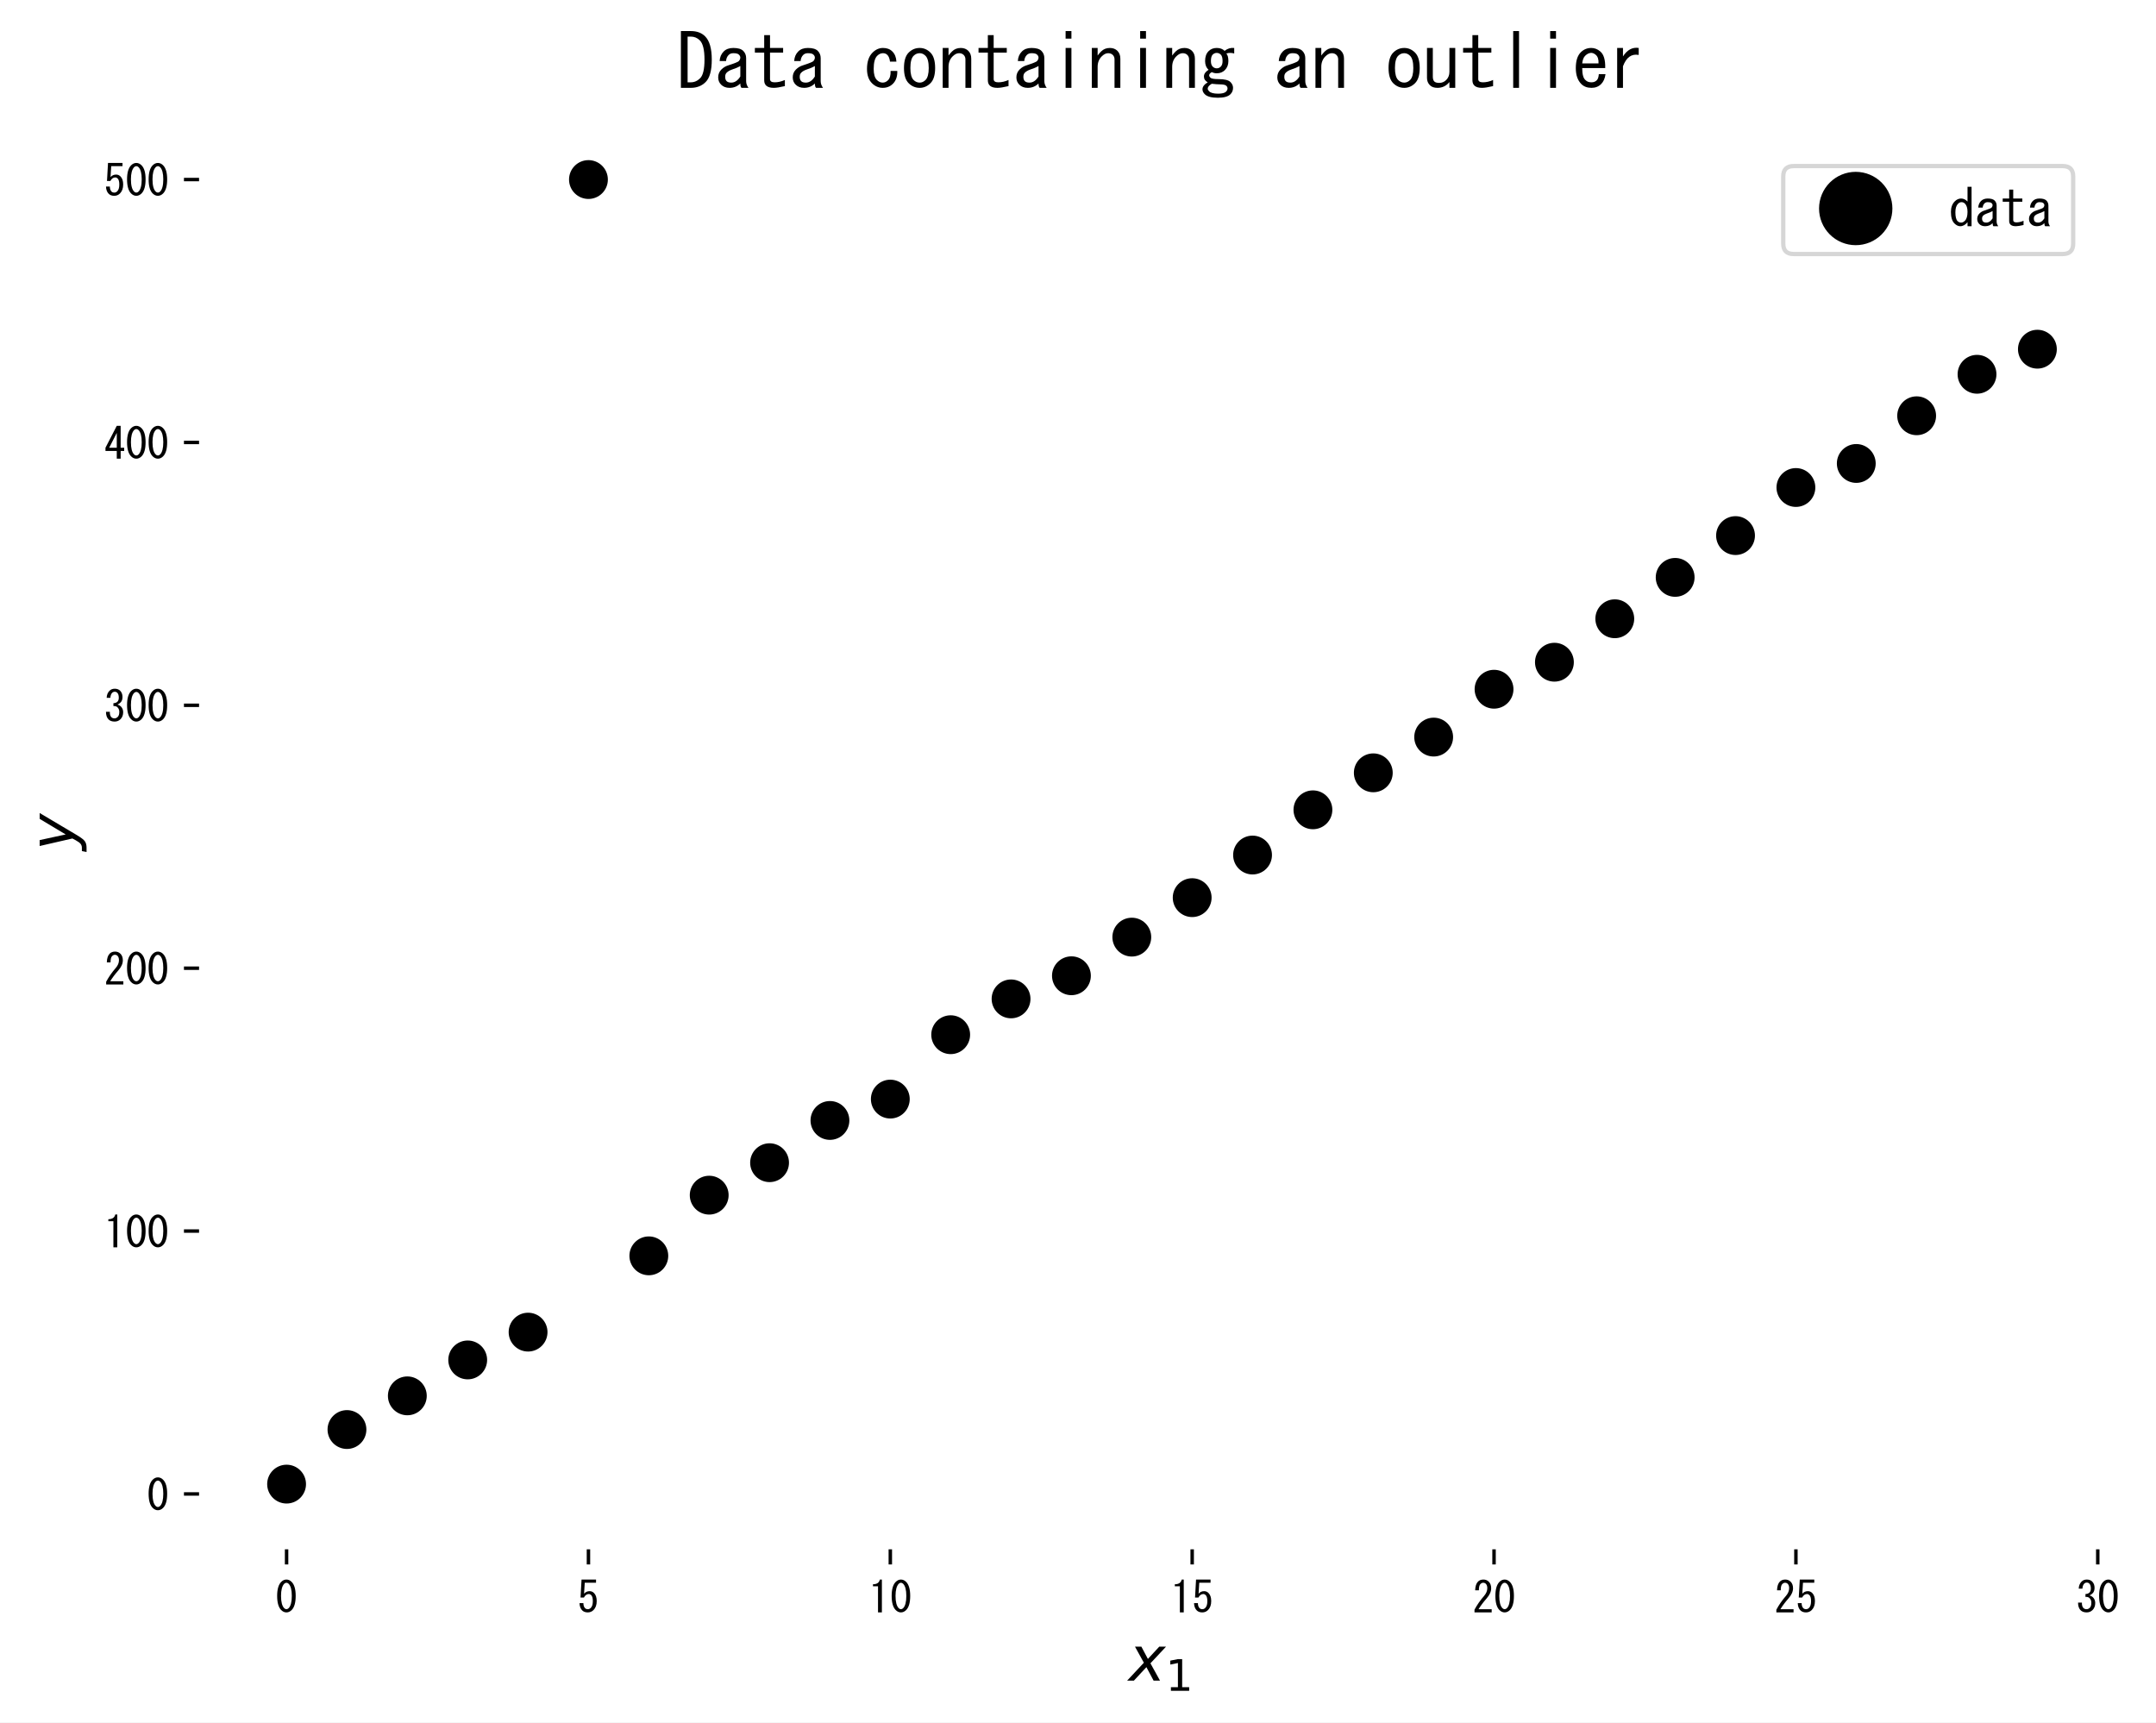
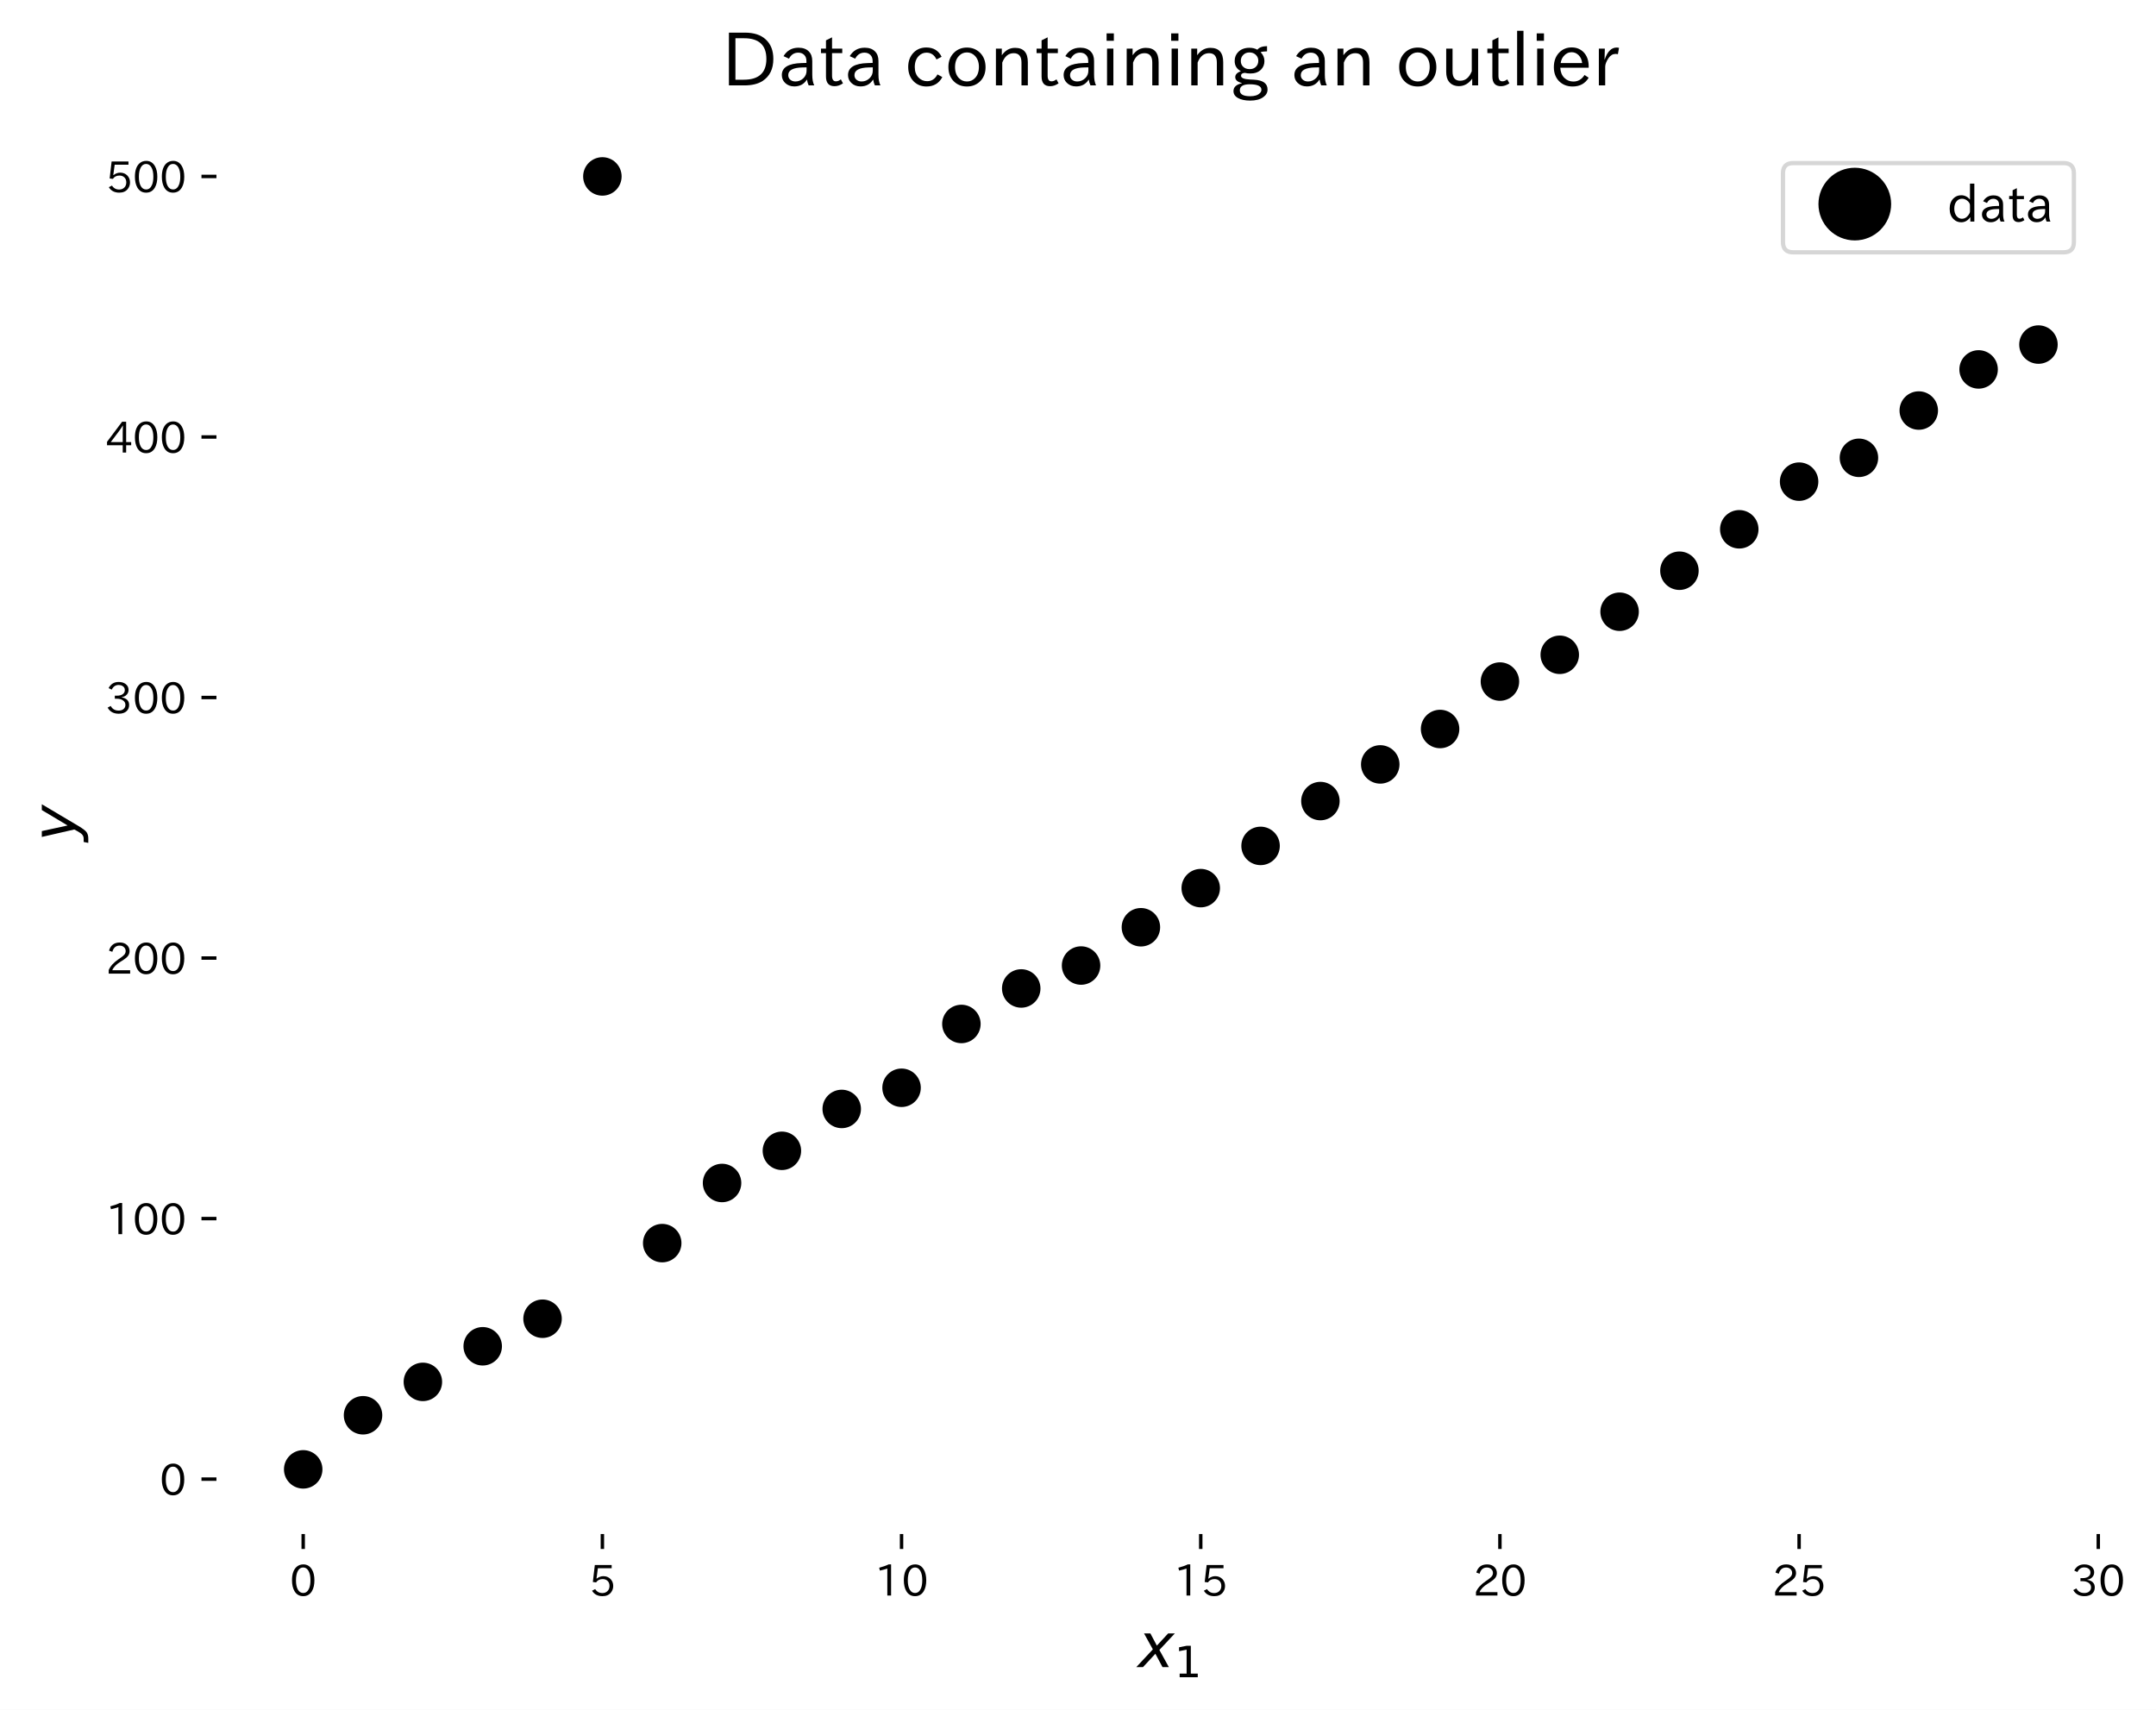
- <svg xmlns="http://www.w3.org/2000/svg" xmlns:xlink="http://www.w3.org/1999/xlink" width="499.738pt" height="399.259pt" viewBox="0 0 499.738 399.259" version="1.1">
+ <svg xmlns="http://www.w3.org/2000/svg" xmlns:xlink="http://www.w3.org/1999/xlink" width="504.219pt" height="399.897pt" viewBox="0 0 504.219 399.897" version="1.1">
  <defs>
    <style type="text/css">*{stroke-linejoin: round; stroke-linecap: butt}</style>
  </defs>
  <g id="figure_1">
    <g id="patch_1">
-       <path d="M 0 399.259  L 499.738 399.259  L 499.738 0  L 0 0  z " style="fill: #ffffff" />
+       <path d="M 0 399.897  L 504.219 399.897  L 504.219 0  L 0 0  z " style="fill: #ffffff" />
    </g>
    <g id="axes_1">
      <g id="patch_2">
-         <path d="M 46.138 359.137  L 492.538 359.137  L 492.538 26.497  L 46.138 26.497  z " style="fill: #ffffff" />
+         <path d="M 50.618 358.784  L 497.018 358.784  L 497.018 26.144  L 50.618 26.144  z " style="fill: #ffffff" />
      </g>
      <g id="matplotlib.axis_1">
        <g id="xtick_1">
          <g id="line2d_1">
            <defs>
-               <path id="mbca7f70b8d" d="M 0 0  L 0 3.5  " style="stroke: #000000; stroke-width: 0.8" />
-             </defs>
-             <g>
-               <use xlink:href="#mbca7f70b8d" x="66.428" y="359.137" style="stroke: #000000; stroke-width: 0.8" />
+               <path id="mb8c38d3b86" d="M 0 0  L 0 3.5  " style="stroke: #000000; stroke-width: 0.8" />
+             </defs>
+             <g>
+               <use xlink:href="#mb8c38d3b86" x="70.909" y="358.784" style="stroke: #000000; stroke-width: 0.8" />
            </g>
          </g>
          <g id="text_1">
-             <g transform="translate(63.92841 373.8328) scale(0.1 -0.1)">
-               <defs>
-                 <path id="MS-Gothic-30" d="M 200 2500  Q 200 3975 800 4575  Q 1150 4925 1575 4925  Q 2000 4925 2350 4575  Q 2950 3975 2950 2500  Q 2950 1000 2350 400  Q 2000 50 1575 50  Q 1150 50 800 400  Q 200 1000 200 2500  z M 2375 2500  Q 2375 3825 1900 4300  Q 1750 4450 1575 4450  Q 1400 4450 1250 4300  Q 775 3800 775 2500  Q 775 1150 1250 675  Q 1400 525 1575 525  Q 1750 525 1900 675  Q 2375 1150 2375 2500  z " transform="scale(0.015625)" />
-               </defs>
-               <use xlink:href="#MS-Gothic-30" />
+             <g transform="translate(67.7595 373.2744) scale(0.1 -0.1)">
+               <defs>
+                 <path id="IPAexGothic-30" d="M 2038 4725  Q 2881 4725 3334 3944  Q 3694 3325 3694 2344  Q 3694 1372 3334 741  Q 2888 -31 2016 -31  Q 1147 -31 700 741  Q 341 1372 341 2350  Q 341 3713 1000 4334  Q 1419 4725 2038 4725  z M 2016 4266  Q 1516 4266 1228 3759  Q 934 3247 934 2344  Q 934 1456 1222 947  Q 1513 447 2016 447  Q 2619 447 2909 1153  Q 3100 1622 3100 2375  Q 3100 3256 2806 3759  Q 2509 4266 2016 4266  z " transform="scale(0.015625)" />
+               </defs>
+               <use xlink:href="#IPAexGothic-30" />
            </g>
          </g>
        </g>
        <g id="xtick_2">
          <g id="line2d_2">
            <g>
-               <use xlink:href="#mbca7f70b8d" x="136.397" y="359.137" style="stroke: #000000; stroke-width: 0.8" />
+               <use xlink:href="#mb8c38d3b86" x="140.877" y="358.784" style="stroke: #000000; stroke-width: 0.8" />
            </g>
          </g>
          <g id="text_2">
-             <g transform="translate(133.8971 373.8328) scale(0.1 -0.1)">
-               <defs>
-                 <path id="MS-Gothic-35" d="M 850 1425  Q 850 925 1100 675  Q 1250 525 1525 525  Q 1750 525 1950 725  Q 2250 1025 2250 1725  Q 2250 2375 2000 2625  Q 1850 2775 1650 2775  Q 1200 2775 925 2250  L 425 2250  L 575 4925  L 2725 4925  L 2725 4450  L 1050 4450  L 950 2825  Q 1275 3200 1775 3200  Q 2150 3200 2425 2925  Q 2825 2525 2825 1725  Q 2825 875 2350 400  Q 2000 50 1500 50  Q 975 50 675 350  Q 300 725 275 1425  L 850 1425  z " transform="scale(0.015625)" />
-               </defs>
-               <use xlink:href="#MS-Gothic-35" />
+             <g transform="translate(137.7282 373.2744) scale(0.1 -0.1)">
+               <defs>
+                 <path id="IPAexGothic-35" d="M 1178 2603  Q 1634 2963 2172 2963  Q 2816 2963 3241 2528  Q 3638 2113 3638 1497  Q 3638 938 3297 513  Q 2869 -31 2031 -31  Q 959 -31 469 784  L 938 1028  Q 1309 434 2013 434  Q 2466 434 2769 716  Q 3081 1013 3081 1503  Q 3081 1966 2806 2241  Q 2519 2528 2056 2528  Q 1406 2528 1072 2028  L 591 2091  L 884 4634  L 3406 4634  L 3406 4153  L 1341 4153  L 1134 2603  L 1178 2603  z " transform="scale(0.015625)" />
+               </defs>
+               <use xlink:href="#IPAexGothic-35" />
            </g>
          </g>
        </g>
        <g id="xtick_3">
          <g id="line2d_3">
            <g>
-               <use xlink:href="#mbca7f70b8d" x="206.366" y="359.137" style="stroke: #000000; stroke-width: 0.8" />
+               <use xlink:href="#mb8c38d3b86" x="210.846" y="358.784" style="stroke: #000000; stroke-width: 0.8" />
            </g>
          </g>
          <g id="text_3">
-             <g transform="translate(201.3657 373.8328) scale(0.1 -0.1)">
-               <defs>
-                 <path id="MS-Gothic-31" d="M 1375 50  L 1375 2000  L 1375 3925  L 625 3925  L 625 4225  Q 1500 4225 1650 4925  L 1950 4925  L 1950 50  L 1375 50  z " transform="scale(0.015625)" />
-               </defs>
-               <use xlink:href="#MS-Gothic-31" />
-               <use xlink:href="#MS-Gothic-30" transform="translate(50 0)" />
+             <g transform="translate(204.5476 373.2744) scale(0.1 -0.1)">
+               <defs>
+                 <path id="IPAexGothic-31" d="M 2463 63  L 1900 63  L 1900 4103  Q 1372 3922 788 3797  L 684 4231  Q 1519 4441 2106 4731  L 2463 4731  L 2463 63  z " transform="scale(0.015625)" />
+               </defs>
+               <use xlink:href="#IPAexGothic-31" />
+               <use xlink:href="#IPAexGothic-30" transform="translate(62.98828 0)" />
            </g>
          </g>
        </g>
        <g id="xtick_4">
          <g id="line2d_4">
            <g>
-               <use xlink:href="#mbca7f70b8d" x="276.334" y="359.137" style="stroke: #000000; stroke-width: 0.8" />
+               <use xlink:href="#mb8c38d3b86" x="280.815" y="358.784" style="stroke: #000000; stroke-width: 0.8" />
            </g>
          </g>
          <g id="text_4">
-             <g transform="translate(271.3344 373.8328) scale(0.1 -0.1)">
-               <use xlink:href="#MS-Gothic-31" />
-               <use xlink:href="#MS-Gothic-35" transform="translate(50 0)" />
+             <g transform="translate(274.5162 373.2744) scale(0.1 -0.1)">
+               <use xlink:href="#IPAexGothic-31" />
+               <use xlink:href="#IPAexGothic-35" transform="translate(62.98828 0)" />
            </g>
          </g>
        </g>
        <g id="xtick_5">
          <g id="line2d_5">
            <g>
-               <use xlink:href="#mbca7f70b8d" x="346.303" y="359.137" style="stroke: #000000; stroke-width: 0.8" />
+               <use xlink:href="#mb8c38d3b86" x="350.783" y="358.784" style="stroke: #000000; stroke-width: 0.8" />
            </g>
          </g>
          <g id="text_5">
-             <g transform="translate(341.303 373.8328) scale(0.1 -0.1)">
-               <defs>
-                 <path id="MS-Gothic-32" d="M 2850 525  L 2850 50  L 300 50  L 300 450  Q 875 1525 1725 2500  Q 2200 3050 2200 3650  Q 2200 4075 1975 4300  Q 1825 4450 1575 4450  Q 1375 4450 1175 4250  Q 950 4025 950 3325  L 400 3325  Q 425 4225 825 4625  Q 1125 4925 1625 4925  Q 2100 4925 2425 4600  Q 2775 4250 2775 3625  Q 2775 2900 2100 2125  Q 1375 1300 900 525  L 2850 525  z " transform="scale(0.015625)" />
-               </defs>
-               <use xlink:href="#MS-Gothic-32" />
-               <use xlink:href="#MS-Gothic-30" transform="translate(50 0)" />
+             <g transform="translate(344.4849 373.2744) scale(0.1 -0.1)">
+               <defs>
+                 <path id="IPAexGothic-32" d="M 3659 63  L 447 63  L 447 594  Q 825 1475 1894 2203  L 2072 2322  Q 2619 2697 2791 2906  Q 2988 3153 2988 3444  Q 2988 3772 2756 4003  Q 2500 4259 2084 4259  Q 1250 4259 991 3328  L 497 3506  Q 853 4725 2116 4725  Q 2806 4725 3216 4316  Q 3575 3947 3575 3425  Q 3575 3038 3344 2722  Q 3131 2416 2366 1938  L 2231 1856  Q 1256 1253 978 569  L 3659 569  L 3659 63  z " transform="scale(0.015625)" />
+               </defs>
+               <use xlink:href="#IPAexGothic-32" />
+               <use xlink:href="#IPAexGothic-30" transform="translate(62.98828 0)" />
            </g>
          </g>
        </g>
        <g id="xtick_6">
          <g id="line2d_6">
            <g>
-               <use xlink:href="#mbca7f70b8d" x="416.272" y="359.137" style="stroke: #000000; stroke-width: 0.8" />
+               <use xlink:href="#mb8c38d3b86" x="420.752" y="358.784" style="stroke: #000000; stroke-width: 0.8" />
            </g>
          </g>
          <g id="text_6">
-             <g transform="translate(411.2717 373.8328) scale(0.1 -0.1)">
-               <use xlink:href="#MS-Gothic-32" />
-               <use xlink:href="#MS-Gothic-35" transform="translate(50 0)" />
+             <g transform="translate(414.4535 373.2744) scale(0.1 -0.1)">
+               <use xlink:href="#IPAexGothic-32" />
+               <use xlink:href="#IPAexGothic-35" transform="translate(62.98828 0)" />
            </g>
          </g>
        </g>
        <g id="xtick_7">
          <g id="line2d_7">
            <g>
-               <use xlink:href="#mbca7f70b8d" x="486.24" y="359.137" style="stroke: #000000; stroke-width: 0.8" />
+               <use xlink:href="#mb8c38d3b86" x="490.721" y="358.784" style="stroke: #000000; stroke-width: 0.8" />
            </g>
          </g>
          <g id="text_7">
-             <g transform="translate(481.2403 373.8328) scale(0.1 -0.1)">
-               <defs>
-                 <path id="MS-Gothic-33" d="M 850 1500  Q 825 950 1075 700  Q 1250 525 1550 525  Q 1800 525 2025 750  Q 2250 975 2250 1500  Q 2250 1900 1975 2175  Q 1775 2375 1375 2350  L 1375 2775  Q 1775 2800 1975 3000  Q 2175 3200 2175 3600  Q 2175 4100 1950 4325  Q 1800 4475 1575 4475  Q 1350 4475 1200 4325  Q 950 4075 925 3575  L 375 3575  Q 400 4225 800 4625  Q 1100 4925 1575 4925  Q 2075 4925 2375 4625  Q 2725 4275 2725 3700  Q 2725 3175 2450 2900  Q 2200 2650 1975 2575  Q 2300 2475 2475 2300  Q 2825 1950 2825 1450  Q 2825 800 2425 400  Q 2075 50 1550 50  Q 975 50 650 375  Q 275 750 275 1500  L 850 1500  z " transform="scale(0.015625)" />
-               </defs>
-               <use xlink:href="#MS-Gothic-33" />
-               <use xlink:href="#MS-Gothic-30" transform="translate(50 0)" />
+             <g transform="translate(484.4222 373.2744) scale(0.1 -0.1)">
+               <defs>
+                 <path id="IPAexGothic-33" d="M 2381 2419  Q 3506 2216 3506 1278  Q 3506 716 3128 356  Q 2709 -31 1944 -31  Q 797 -31 288 881  L 756 1131  Q 1109 441 1938 441  Q 2425 441 2694 691  Q 2950 928 2950 1291  Q 2950 1719 2566 1978  Q 2216 2213 1644 2213  L 1363 2213  L 1363 2669  L 1656 2669  Q 2231 2669 2534 2888  Q 2859 3119 2859 3509  Q 2859 3934 2494 4138  Q 2259 4278 1931 4278  Q 1238 4278 903 3578  L 434 3803  Q 897 4725 1938 4725  Q 2597 4725 3006 4394  Q 3416 4069 3416 3534  Q 3416 3028 3019 2706  Q 2763 2500 2381 2444  L 2381 2419  z " transform="scale(0.015625)" />
+               </defs>
+               <use xlink:href="#IPAexGothic-33" />
+               <use xlink:href="#IPAexGothic-30" transform="translate(62.98828 0)" />
            </g>
          </g>
        </g>
        <g id="text_8">
-           <g transform="translate(261.6335 389.6114) scale(0.144 -0.144)">
+           <g transform="translate(266.1138 389.9609) scale(0.144 -0.144)">
            <defs>
              <path id="DejaVuSans-Oblique-78" d="M 3841 3500  L 2234 1784  L 3219 0  L 2559 0  L 1819 1388  L 531 0  L -166 0  L 1556 1844  L 641 3500  L 1300 3500  L 1972 2234  L 3144 3500  L 3841 3500  z " transform="scale(0.015625)" />
              <path id="DejaVuSans-31" d="M 794 531  L 1825 531  L 1825 4091  L 703 3866  L 703 4441  L 1819 4666  L 2450 4666  L 2450 531  L 3481 531  L 3481 0  L 794 0  L 794 531  z " transform="scale(0.015625)" />
            </defs>
            <use xlink:href="#DejaVuSans-Oblique-78" transform="translate(0 0.3125)" />
            <use xlink:href="#DejaVuSans-31" transform="translate(59.17969 -16.09375) scale(0.7)" />
          </g>
        </g>
      </g>
      <g id="matplotlib.axis_2">
        <g id="ytick_1">
          <g id="line2d_8">
            <defs>
-               <path id="m1058c9e30c" d="M 0 0  L -3.5 0  " style="stroke: #000000; stroke-width: 0.8" />
-             </defs>
-             <g>
-               <use xlink:href="#m1058c9e30c" x="46.138" y="346.3" style="stroke: #000000; stroke-width: 0.8" />
+               <path id="m5134a9b60f" d="M 0 0  L -3.5 0  " style="stroke: #000000; stroke-width: 0.8" />
+             </defs>
+             <g>
+               <use xlink:href="#m5134a9b60f" x="50.618" y="345.946" style="stroke: #000000; stroke-width: 0.8" />
            </g>
          </g>
          <g id="text_9">
-             <g transform="translate(34.1375 350.1475) scale(0.1 -0.1)">
-               <use xlink:href="#MS-Gothic-30" />
+             <g transform="translate(37.31938 349.6914) scale(0.1 -0.1)">
+               <use xlink:href="#IPAexGothic-30" />
            </g>
          </g>
        </g>
        <g id="ytick_2">
          <g id="line2d_9">
            <g>
-               <use xlink:href="#m1058c9e30c" x="46.138" y="285.363" style="stroke: #000000; stroke-width: 0.8" />
+               <use xlink:href="#m5134a9b60f" x="50.618" y="285.01" style="stroke: #000000; stroke-width: 0.8" />
            </g>
          </g>
          <g id="text_10">
-             <g transform="translate(24.1375 289.211) scale(0.1 -0.1)">
-               <use xlink:href="#MS-Gothic-31" />
-               <use xlink:href="#MS-Gothic-30" transform="translate(50 0)" />
-               <use xlink:href="#MS-Gothic-30" transform="translate(100 0)" />
+             <g transform="translate(24.7225 288.755) scale(0.1 -0.1)">
+               <use xlink:href="#IPAexGothic-31" />
+               <use xlink:href="#IPAexGothic-30" transform="translate(62.98828 0)" />
+               <use xlink:href="#IPAexGothic-30" transform="translate(125.9766 0)" />
            </g>
          </g>
        </g>
        <g id="ytick_3">
          <g id="line2d_10">
            <g>
-               <use xlink:href="#m1058c9e30c" x="46.138" y="224.427" style="stroke: #000000; stroke-width: 0.8" />
+               <use xlink:href="#m5134a9b60f" x="50.618" y="224.073" style="stroke: #000000; stroke-width: 0.8" />
            </g>
          </g>
          <g id="text_11">
-             <g transform="translate(24.1375 228.2745) scale(0.1 -0.1)">
-               <use xlink:href="#MS-Gothic-32" />
-               <use xlink:href="#MS-Gothic-30" transform="translate(50 0)" />
-               <use xlink:href="#MS-Gothic-30" transform="translate(100 0)" />
+             <g transform="translate(24.7225 227.8185) scale(0.1 -0.1)">
+               <use xlink:href="#IPAexGothic-32" />
+               <use xlink:href="#IPAexGothic-30" transform="translate(62.98828 0)" />
+               <use xlink:href="#IPAexGothic-30" transform="translate(125.9766 0)" />
            </g>
          </g>
        </g>
        <g id="ytick_4">
          <g id="line2d_11">
            <g>
-               <use xlink:href="#m1058c9e30c" x="46.138" y="163.49" style="stroke: #000000; stroke-width: 0.8" />
+               <use xlink:href="#m5134a9b60f" x="50.618" y="163.137" style="stroke: #000000; stroke-width: 0.8" />
            </g>
          </g>
          <g id="text_12">
-             <g transform="translate(24.1375 167.3381) scale(0.1 -0.1)">
-               <use xlink:href="#MS-Gothic-33" />
-               <use xlink:href="#MS-Gothic-30" transform="translate(50 0)" />
-               <use xlink:href="#MS-Gothic-30" transform="translate(100 0)" />
+             <g transform="translate(24.7225 166.882) scale(0.1 -0.1)">
+               <use xlink:href="#IPAexGothic-33" />
+               <use xlink:href="#IPAexGothic-30" transform="translate(62.98828 0)" />
+               <use xlink:href="#IPAexGothic-30" transform="translate(125.9766 0)" />
            </g>
          </g>
        </g>
        <g id="ytick_5">
          <g id="line2d_12">
            <g>
-               <use xlink:href="#m1058c9e30c" x="46.138" y="102.554" style="stroke: #000000; stroke-width: 0.8" />
+               <use xlink:href="#m5134a9b60f" x="50.618" y="102.2" style="stroke: #000000; stroke-width: 0.8" />
            </g>
          </g>
          <g id="text_13">
-             <g transform="translate(24.1375 106.4016) scale(0.1 -0.1)">
-               <defs>
-                 <path id="MS-Gothic-34" d="M 1875 50  L 1875 625  L 1875 1200  L 200 1200  L 200 1675  L 1875 4925  L 2450 4925  L 2450 1675  L 2975 1675  L 2975 1200  L 2450 1200  L 2450 50  L 1875 50  z M 1875 1675  L 1875 3875  L 750 1675  L 1875 1675  z " transform="scale(0.015625)" />
-               </defs>
-               <use xlink:href="#MS-Gothic-34" />
-               <use xlink:href="#MS-Gothic-30" transform="translate(50 0)" />
-               <use xlink:href="#MS-Gothic-30" transform="translate(100 0)" />
+             <g transform="translate(24.7225 105.9456) scale(0.1 -0.1)">
+               <defs>
+                 <path id="IPAexGothic-34" d="M 3813 1159  L 3059 1159  L 3059 63  L 2547 63  L 2547 1159  L 197 1159  L 197 1672  L 2456 4678  L 3059 4678  L 3059 1634  L 3813 1634  L 3813 1159  z M 2578 4109  L 2559 4109  Q 2278 3656 2003 3284  L 759 1634  L 2547 1634  L 2547 3144  Q 2547 3481 2578 4109  z " transform="scale(0.015625)" />
+               </defs>
+               <use xlink:href="#IPAexGothic-34" />
+               <use xlink:href="#IPAexGothic-30" transform="translate(62.98828 0)" />
+               <use xlink:href="#IPAexGothic-30" transform="translate(125.9766 0)" />
            </g>
          </g>
        </g>
        <g id="ytick_6">
          <g id="line2d_13">
            <g>
-               <use xlink:href="#m1058c9e30c" x="46.138" y="41.617" style="stroke: #000000; stroke-width: 0.8" />
+               <use xlink:href="#m5134a9b60f" x="50.618" y="41.264" style="stroke: #000000; stroke-width: 0.8" />
            </g>
          </g>
          <g id="text_14">
-             <g transform="translate(24.1375 45.46516) scale(0.1 -0.1)">
-               <use xlink:href="#MS-Gothic-35" />
-               <use xlink:href="#MS-Gothic-30" transform="translate(50 0)" />
-               <use xlink:href="#MS-Gothic-30" transform="translate(100 0)" />
+             <g transform="translate(24.7225 45.00911) scale(0.1 -0.1)">
+               <use xlink:href="#IPAexGothic-35" />
+               <use xlink:href="#IPAexGothic-30" transform="translate(62.98828 0)" />
+               <use xlink:href="#IPAexGothic-30" transform="translate(125.9766 0)" />
            </g>
          </g>
        </g>
        <g id="text_15">
-           <g transform="translate(17.1135 197.1375) rotate(-90) scale(0.144 -0.144)">
+           <g transform="translate(17.6985 196.7838) rotate(-90) scale(0.144 -0.144)">
            <defs>
              <path id="DejaVuSans-Oblique-79" d="M 1588 -325  Q 1188 -997 936 -1164  Q 684 -1331 294 -1331  L -159 -1331  L -63 -850  L 269 -850  Q 509 -850 678 -719  Q 847 -588 1056 -206  L 1234 128  L 459 3500  L 1069 3500  L 1650 819  L 3256 3500  L 3859 3500  L 1588 -325  z " transform="scale(0.015625)" />
            </defs>
            <use xlink:href="#DejaVuSans-Oblique-79" transform="translate(0 0.3125)" />
          </g>
        </g>
      </g>
      <g id="line2d_14">
        <defs>
-           <path id="mcac372b78a" d="M 0 4  C 1.061 4 2.078 3.579 2.828 2.828  C 3.579 2.078 4 1.061 4 0  C 4 -1.061 3.579 -2.078 2.828 -2.828  C 2.078 -3.579 1.061 -4 0 -4  C -1.061 -4 -2.078 -3.579 -2.828 -2.828  C -3.579 -2.078 -4 -1.061 -4 0  C -4 1.061 -3.579 2.078 -2.828 2.828  C -2.078 3.579 -1.061 4 0 4  z " style="stroke: #000000" />
+           <path id="m071c3c4cd1" d="M 0 4  C 1.061 4 2.078 3.579 2.828 2.828  C 3.579 2.078 4 1.061 4 0  C 4 -1.061 3.579 -2.078 2.828 -2.828  C 2.078 -3.579 1.061 -4 0 -4  C -1.061 -4 -2.078 -3.579 -2.828 -2.828  C -3.579 -2.078 -4 -1.061 -4 0  C -4 1.061 -3.579 2.078 -2.828 2.828  C -2.078 3.579 -1.061 4 0 4  z " style="stroke: #000000" />
        </defs>
-         <g clip-path="url(#ped44763632)">
-           <use xlink:href="#mcac372b78a" x="66.428" y="344.017" style="stroke: #000000" />
-           <use xlink:href="#mcac372b78a" x="80.422" y="331.366" style="stroke: #000000" />
-           <use xlink:href="#mcac372b78a" x="94.416" y="323.558" style="stroke: #000000" />
-           <use xlink:href="#mcac372b78a" x="108.41" y="315.23" style="stroke: #000000" />
-           <use xlink:href="#mcac372b78a" x="122.403" y="308.787" style="stroke: #000000" />
-           <use xlink:href="#mcac372b78a" x="136.397" y="41.617" style="stroke: #000000" />
-           <use xlink:href="#mcac372b78a" x="150.391" y="291.103" style="stroke: #000000" />
-           <use xlink:href="#mcac372b78a" x="164.385" y="277.038" style="stroke: #000000" />
-           <use xlink:href="#mcac372b78a" x="178.378" y="269.513" style="stroke: #000000" />
-           <use xlink:href="#mcac372b78a" x="192.372" y="259.721" style="stroke: #000000" />
-           <use xlink:href="#mcac372b78a" x="206.366" y="254.77" style="stroke: #000000" />
-           <use xlink:href="#mcac372b78a" x="220.359" y="239.844" style="stroke: #000000" />
-           <use xlink:href="#mcac372b78a" x="234.353" y="231.542" style="stroke: #000000" />
-           <use xlink:href="#mcac372b78a" x="248.347" y="226.18" style="stroke: #000000" />
-           <use xlink:href="#mcac372b78a" x="262.341" y="217.225" style="stroke: #000000" />
-           <use xlink:href="#mcac372b78a" x="276.334" y="208.075" style="stroke: #000000" />
-           <use xlink:href="#mcac372b78a" x="290.328" y="198.198" style="stroke: #000000" />
-           <use xlink:href="#mcac372b78a" x="304.322" y="187.714" style="stroke: #000000" />
-           <use xlink:href="#mcac372b78a" x="318.316" y="179.139" style="stroke: #000000" />
-           <use xlink:href="#mcac372b78a" x="332.309" y="170.856" style="stroke: #000000" />
-           <use xlink:href="#mcac372b78a" x="346.303" y="159.762" style="stroke: #000000" />
-           <use xlink:href="#mcac372b78a" x="360.297" y="153.5" style="stroke: #000000" />
-           <use xlink:href="#mcac372b78a" x="374.29" y="143.429" style="stroke: #000000" />
-           <use xlink:href="#mcac372b78a" x="388.284" y="133.837" style="stroke: #000000" />
-           <use xlink:href="#mcac372b78a" x="402.278" y="124.149" style="stroke: #000000" />
-           <use xlink:href="#mcac372b78a" x="416.272" y="113.003" style="stroke: #000000" />
-           <use xlink:href="#mcac372b78a" x="430.265" y="107.431" style="stroke: #000000" />
-           <use xlink:href="#mcac372b78a" x="444.259" y="96.374" style="stroke: #000000" />
-           <use xlink:href="#mcac372b78a" x="458.253" y="86.757" style="stroke: #000000" />
-           <use xlink:href="#mcac372b78a" x="472.247" y="80.943" style="stroke: #000000" />
+         <g clip-path="url(#p450a3b8475)">
+           <use xlink:href="#m071c3c4cd1" x="70.909" y="343.664" style="stroke: #000000" />
+           <use xlink:href="#m071c3c4cd1" x="84.902" y="331.012" style="stroke: #000000" />
+           <use xlink:href="#m071c3c4cd1" x="98.896" y="323.205" style="stroke: #000000" />
+           <use xlink:href="#m071c3c4cd1" x="112.89" y="314.877" style="stroke: #000000" />
+           <use xlink:href="#m071c3c4cd1" x="126.884" y="308.434" style="stroke: #000000" />
+           <use xlink:href="#m071c3c4cd1" x="140.877" y="41.264" style="stroke: #000000" />
+           <use xlink:href="#m071c3c4cd1" x="154.871" y="290.749" style="stroke: #000000" />
+           <use xlink:href="#m071c3c4cd1" x="168.865" y="276.685" style="stroke: #000000" />
+           <use xlink:href="#m071c3c4cd1" x="182.859" y="269.159" style="stroke: #000000" />
+           <use xlink:href="#m071c3c4cd1" x="196.852" y="259.367" style="stroke: #000000" />
+           <use xlink:href="#m071c3c4cd1" x="210.846" y="254.416" style="stroke: #000000" />
+           <use xlink:href="#m071c3c4cd1" x="224.84" y="239.491" style="stroke: #000000" />
+           <use xlink:href="#m071c3c4cd1" x="238.833" y="231.188" style="stroke: #000000" />
+           <use xlink:href="#m071c3c4cd1" x="252.827" y="225.826" style="stroke: #000000" />
+           <use xlink:href="#m071c3c4cd1" x="266.821" y="216.872" style="stroke: #000000" />
+           <use xlink:href="#m071c3c4cd1" x="280.815" y="207.721" style="stroke: #000000" />
+           <use xlink:href="#m071c3c4cd1" x="294.808" y="197.845" style="stroke: #000000" />
+           <use xlink:href="#m071c3c4cd1" x="308.802" y="187.36" style="stroke: #000000" />
+           <use xlink:href="#m071c3c4cd1" x="322.796" y="178.786" style="stroke: #000000" />
+           <use xlink:href="#m071c3c4cd1" x="336.79" y="170.503" style="stroke: #000000" />
+           <use xlink:href="#m071c3c4cd1" x="350.783" y="159.408" style="stroke: #000000" />
+           <use xlink:href="#m071c3c4cd1" x="364.777" y="153.146" style="stroke: #000000" />
+           <use xlink:href="#m071c3c4cd1" x="378.771" y="143.076" style="stroke: #000000" />
+           <use xlink:href="#m071c3c4cd1" x="392.765" y="133.483" style="stroke: #000000" />
+           <use xlink:href="#m071c3c4cd1" x="406.758" y="123.796" style="stroke: #000000" />
+           <use xlink:href="#m071c3c4cd1" x="420.752" y="112.65" style="stroke: #000000" />
+           <use xlink:href="#m071c3c4cd1" x="434.746" y="107.077" style="stroke: #000000" />
+           <use xlink:href="#m071c3c4cd1" x="448.739" y="96.02" style="stroke: #000000" />
+           <use xlink:href="#m071c3c4cd1" x="462.733" y="86.403" style="stroke: #000000" />
+           <use xlink:href="#m071c3c4cd1" x="476.727" y="80.589" style="stroke: #000000" />
        </g>
      </g>
      <g id="text_16">
-         <g transform="translate(157.0175 20.4975) scale(0.1728 -0.1728)">
+         <g transform="translate(168.8283 20.1438) scale(0.1728 -0.1728)">
          <defs>
-             <path id="MS-Gothic-44" d="M 1150 525  Q 1600 525 1950 875  Q 2325 1250 2325 2475  Q 2325 3725 1925 4125  Q 1600 4450 1150 4450  L 875 4450  L 875 525  L 1150 525  z M 1150 4925  Q 1925 4925 2375 4475  Q 2950 3900 2950 2475  Q 2950 1075 2425 550  Q 1925 50 1150 50  L 300 50  L 300 4925  L 1150 4925  z " transform="scale(0.015625)" />
-             <path id="MS-Gothic-61" d="M 2200 1925  Q 1900 1750 1500 1625  Q 1200 1525 1025 1350  Q 900 1225 900 1000  Q 900 750 1025 625  Q 1150 500 1425 500  Q 1875 500 2200 1025  L 2200 1925  z M 2200 425  Q 1825 50 1275 50  Q 825 50 550 325  Q 300 575 300 950  Q 300 1350 575 1625  Q 825 1875 1150 1975  Q 2000 2250 2075 2350  Q 2200 2500 2200 2650  Q 2200 2800 2050 2925  Q 1925 3025 1600 3025  Q 1350 3025 1200 2875  Q 1000 2675 975 2350  L 425 2350  Q 450 2850 775 3175  Q 1075 3475 1600 3475  Q 2200 3475 2450 3225  Q 2700 2975 2700 2600  L 2700 625  Q 2700 325 2900 50  L 2300 50  Q 2200 150 2200 425  z " transform="scale(0.015625)" />
-             <path id="MS-Gothic-74" d="M 1050 3075  L 250 3075  L 250 3475  L 1050 3475  L 1050 4575  L 1550 4575  L 1550 3475  L 2675 3475  L 2675 3075  L 1550 3075  L 1550 800  Q 1550 525 1950 525  Q 2375 525 2825 725  L 2825 200  Q 2200 50 1875 50  Q 1050 50 1050 700  L 1050 3075  z " transform="scale(0.015625)" />
-             <path id="MS-Gothic-20" transform="scale(0.015625)" />
-             <path id="MS-Gothic-63" d="M 2250 2300  Q 2200 2700 2025 2875  Q 1875 3025 1650 3025  Q 1375 3025 1150 2800  Q 850 2500 850 1675  Q 850 1000 1125 725  Q 1350 500 1625 500  Q 1875 500 2075 700  Q 2325 950 2300 1500  L 2875 1500  Q 2900 800 2500 400  Q 2150 50 1625 50  Q 1100 50 700 450  Q 275 875 275 1675  Q 275 2600 750 3075  Q 1150 3475 1650 3475  Q 2150 3475 2450 3175  Q 2775 2850 2800 2300  L 2250 2300  z " transform="scale(0.015625)" />
-             <path id="MS-Gothic-6f" d="M 650 3075  Q 1050 3475 1600 3475  Q 2125 3475 2525 3075  Q 2925 2675 2925 1750  Q 2925 850 2525 450  Q 2125 50 1600 50  Q 1050 50 650 450  Q 250 850 250 1750  Q 250 2675 650 3075  z M 1600 3025  Q 1300 3025 1075 2800  Q 800 2525 800 1750  Q 800 1000 1075 725  Q 1300 500 1600 500  Q 1875 500 2100 725  Q 2375 1000 2375 1750  Q 2375 2525 2100 2800  Q 1875 3025 1600 3025  z " transform="scale(0.015625)" />
-             <path id="MS-Gothic-6e" d="M 2325 2500  Q 2325 2725 2175 2875  Q 2025 3025 1775 3025  Q 1500 3025 1225 2750  Q 875 2400 875 1850  L 875 50  L 375 50  L 375 3475  L 875 3475  L 875 2825  Q 1000 3000 1175 3175  Q 1475 3475 1925 3475  Q 2325 3475 2575 3225  Q 2825 2975 2825 2550  L 2825 50  L 2325 50  L 2325 2500  z " transform="scale(0.015625)" />
-             <path id="MS-Gothic-69" d="M 1825 50  L 1325 50  L 1325 3475  L 1825 3475  L 1825 50  z M 1825 4925  L 1825 4275  L 1325 4275  L 1325 4925  L 1825 4925  z " transform="scale(0.015625)" />
-             <path id="MS-Gothic-67" d="M 800 1600  Q 500 1875 500 2350  Q 500 2900 800 3200  Q 1075 3475 1500 3475  Q 1925 3475 2175 3225  Q 2550 3525 3000 3475  L 3000 3000  Q 2650 3100 2325 3000  Q 2500 2800 2500 2350  Q 2500 1875 2200 1575  Q 1925 1300 1500 1300  Q 1275 1300 1075 1400  Q 850 1275 850 1125  Q 850 1025 950 925  Q 1075 800 1650 800  Q 2425 800 2675 550  Q 2900 325 2900 50  Q 2900 -275 2675 -500  Q 2375 -800 1600 -800  Q 775 -800 475 -500  Q 275 -300 275 -75  Q 275 250 725 525  Q 400 700 400 1025  Q 400 1350 800 1600  z M 1075 400  Q 725 200 725 -25  Q 725 -125 850 -250  Q 1050 -450 1625 -450  Q 2125 -450 2300 -275  Q 2425 -150 2425 0  Q 2425 125 2325 225  Q 2200 350 1750 350  Q 1525 350 1075 400  z M 1500 3050  Q 1300 3050 1150 2900  Q 1000 2750 1000 2350  Q 1000 2025 1150 1875  Q 1300 1725 1500 1725  Q 1700 1725 1850 1875  Q 2000 2025 2000 2350  Q 2000 2750 1850 2900  Q 1700 3050 1500 3050  z " transform="scale(0.015625)" />
-             <path id="MS-Gothic-75" d="M 2275 550  Q 1875 50 1250 50  Q 825 50 600 275  Q 350 525 350 900  L 350 3475  L 850 3475  L 850 1025  Q 850 725 975 600  Q 1100 475 1400 475  Q 1750 475 2000 725  Q 2275 1000 2275 1425  L 2275 3475  L 2775 3475  L 2775 50  L 2275 50  L 2275 550  z " transform="scale(0.015625)" />
-             <path id="MS-Gothic-6c" d="M 1850 50  L 1350 50  L 1350 4925  L 1850 4925  L 1850 50  z " transform="scale(0.015625)" />
-             <path id="MS-Gothic-65" d="M 2875 1225  Q 2800 675 2500 375  Q 2175 50 1675 50  Q 1125 50 800 375  Q 325 850 325 1750  Q 325 2675 750 3100  Q 1125 3475 1650 3475  Q 2075 3475 2425 3175  Q 2875 2800 2850 1750  L 875 1750  Q 875 925 1175 700  Q 1350 525 1675 525  Q 1950 525 2125 700  Q 2275 850 2300 1225  L 2875 1225  z M 2275 2150  Q 2300 2650 2050 2875  Q 1825 3075 1600 3050  Q 1350 3025 1125 2800  Q 925 2600 875 2150  L 2275 2150  z " transform="scale(0.015625)" />
-             <path id="MS-Gothic-72" d="M 1175 2750  Q 1725 3600 2525 3475  L 2525 2875  Q 1600 3050 1175 1900  L 1175 50  L 675 50  L 675 3475  L 1175 3475  L 1175 2750  z " transform="scale(0.015625)" />
+             <path id="IPAexGothic-44" d="M 609 4634  L 1984 4634  Q 3159 4634 3791 4050  Q 4456 3444 4456 2356  Q 4456 1047 3516 441  Q 2925 63 1941 63  L 609 63  L 609 4634  z M 1172 556  L 1894 556  Q 3853 556 3853 2356  Q 3853 4147 1928 4147  L 1172 4147  L 1172 556  z " transform="scale(0.015625)" />
+             <path id="IPAexGothic-61" d="M 3156 63  L 2672 63  Q 2559 303 2531 556  L 2509 556  Q 2147 -25 1428 -25  Q 934 -25 622 288  Q 347 563 347 959  Q 347 1947 2050 1997  L 2478 2009  L 2478 2175  Q 2478 2509 2288 2700  Q 2088 2900 1775 2900  Q 1238 2900 969 2378  L 494 2597  Q 938 3328 1788 3328  Q 2375 3328 2691 3000  Q 2984 2706 2984 2169  L 2984 997  Q 2984 400 3156 63  z M 2491 1625  L 2141 1619  Q 903 1591 903 953  Q 903 728 1050 581  Q 1231 403 1525 403  Q 1934 403 2234 703  Q 2491 969 2491 1344  L 2491 1625  z " transform="scale(0.015625)" />
+             <path id="IPAexGothic-74" d="M 2125 241  Q 1769 -6 1397 -6  Q 653 -6 653 831  L 653 2859  L 219 2859  L 219 3250  L 653 3250  L 653 3966  L 1178 4228  L 1178 3250  L 2063 3250  L 2063 2859  L 1178 2859  L 1178 906  Q 1178 416 1513 416  Q 1738 416 1941 588  L 2125 241  z " transform="scale(0.015625)" />
+             <path id="IPAexGothic-20" transform="scale(0.015625)" />
+             <path id="IPAexGothic-63" d="M 3269 784  Q 2834 -31 1900 -31  Q 1228 -31 788 409  Q 313 891 313 1663  Q 313 2428 788 2913  Q 1222 3347 1881 3347  Q 2813 3347 3206 2541  L 2763 2309  Q 2484 2900 1900 2900  Q 1516 2900 1234 2619  Q 881 2266 881 1650  Q 881 1069 1222 728  Q 1522 428 1956 428  Q 2547 428 2847 1016  L 3269 784  z " transform="scale(0.015625)" />
+             <path id="IPAexGothic-6f" d="M 1919 3341  Q 2594 3341 3056 2888  Q 3531 2413 3531 1638  Q 3531 888 3066 422  Q 2609 -31 1919 -31  Q 1228 -31 781 416  Q 313 881 313 1656  Q 313 2413 788 2888  Q 1241 3341 1919 3341  z M 1919 2919  Q 1519 2919 1241 2631  Q 888 2278 888 1650  Q 888 1031 1234 684  Q 1516 403 1919 403  Q 2331 403 2609 691  Q 2956 1038 2956 1672  Q 2956 2269 2603 2631  Q 2316 2919 1919 2919  z " transform="scale(0.015625)" />
+             <path id="IPAexGothic-6e" d="M 3328 63  L 2778 63  L 2778 2041  Q 2778 2853 2106 2853  Q 1428 2853 1113 2041  L 1113 63  L 563 63  L 563 3250  L 1075 3250  L 1075 2675  Q 1525 3316 2222 3316  Q 3328 3316 3328 2072  L 3328 63  z " transform="scale(0.015625)" />
+             <path id="IPAexGothic-69" d="M 1178 3928  L 550 3928  L 550 4569  L 1178 4569  L 1178 3928  z M 1138 63  L 588 63  L 588 3250  L 1138 3250  L 1138 63  z " transform="scale(0.015625)" />
+             <path id="IPAexGothic-67" d="M 1331 1150  Q 1006 1122 1006 900  Q 1006 613 1763 575  L 2131 556  Q 3303 497 3303 -294  Q 3303 -700 2925 -959  Q 2519 -1253 1794 -1253  Q 1138 -1253 738 -1028  Q 353 -809 353 -428  Q 353 84 1075 247  L 1075 269  Q 506 413 506 778  Q 506 1116 994 1297  Q 456 1575 456 2181  Q 456 2650 769 2963  Q 1128 3322 1738 3322  Q 2125 3322 2422 3153  Q 2650 3453 3259 3463  L 3259 3013  Q 2838 3003 2703 2938  Q 3034 2613 3034 2169  Q 3034 1728 2734 1425  Q 2400 1094 1813 1094  Q 1563 1094 1331 1150  z M 1734 2919  Q 1409 2919 1197 2706  Q 988 2497 988 2181  Q 988 1872 1184 1684  Q 1397 1472 1756 1472  Q 2094 1472 2297 1678  Q 2503 1881 2503 2203  Q 2503 2497 2297 2700  Q 2081 2919 1734 2919  z M 1753 159  Q 903 159 903 -366  Q 903 -875 1800 -875  Q 2378 -875 2638 -606  Q 2772 -481 2772 -313  Q 2772 159 1753 159  z " transform="scale(0.015625)" />
+             <path id="IPAexGothic-75" d="M 3284 63  L 2772 63  L 2772 644  Q 2300 0 1625 0  Q 1072 0 763 375  Q 519 678 519 1241  L 519 3250  L 1069 3250  L 1069 1259  Q 1069 466 1734 466  Q 2406 466 2734 1291  L 2734 3250  L 3284 3250  L 3284 63  z " transform="scale(0.015625)" />
+             <path id="IPAexGothic-6c" d="M 1131 63  L 581 63  L 581 4794  L 1131 4794  L 1131 63  z " transform="scale(0.015625)" />
+             <path id="IPAexGothic-65" d="M 863 1594  Q 891 1041 1209 722  Q 1534 397 1997 397  Q 2606 397 2963 966  L 3322 728  Q 2869 -31 1931 -31  Q 1222 -31 766 422  Q 306 884 306 1641  Q 306 2444 788 2925  Q 1216 3353 1856 3353  Q 2459 3353 2866 2956  Q 3322 2494 3322 1722  L 3322 1594  L 863 1594  z M 2756 1997  Q 2709 2431 2450 2681  Q 2194 2938 1844 2938  Q 1438 2938 1150 2591  Q 953 2356 894 1997  L 2756 1997  z " transform="scale(0.015625)" />
+             <path id="IPAexGothic-72" d="M 2309 3316  L 2213 2769  Q 2106 2791 2022 2791  Q 1653 2791 1413 2444  Q 1113 2006 1113 1675  L 1113 63  L 563 63  L 563 3250  L 1081 3250  L 1056 2303  L 1069 2303  Q 1422 3341 2097 3341  Q 2206 3341 2309 3316  z " transform="scale(0.015625)" />
          </defs>
-           <use xlink:href="#MS-Gothic-44" />
-           <use xlink:href="#MS-Gothic-61" transform="translate(50 0)" />
-           <use xlink:href="#MS-Gothic-74" transform="translate(100 0)" />
-           <use xlink:href="#MS-Gothic-61" transform="translate(150 0)" />
-           <use xlink:href="#MS-Gothic-20" transform="translate(200 0)" />
-           <use xlink:href="#MS-Gothic-63" transform="translate(250 0)" />
-           <use xlink:href="#MS-Gothic-6f" transform="translate(300 0)" />
-           <use xlink:href="#MS-Gothic-6e" transform="translate(350 0)" />
-           <use xlink:href="#MS-Gothic-74" transform="translate(400 0)" />
-           <use xlink:href="#MS-Gothic-61" transform="translate(450 0)" />
-           <use xlink:href="#MS-Gothic-69" transform="translate(500 0)" />
-           <use xlink:href="#MS-Gothic-6e" transform="translate(550 0)" />
-           <use xlink:href="#MS-Gothic-69" transform="translate(600 0)" />
-           <use xlink:href="#MS-Gothic-6e" transform="translate(650 0)" />
-           <use xlink:href="#MS-Gothic-67" transform="translate(700 0)" />
-           <use xlink:href="#MS-Gothic-20" transform="translate(750 0)" />
-           <use xlink:href="#MS-Gothic-61" transform="translate(800 0)" />
-           <use xlink:href="#MS-Gothic-6e" transform="translate(850 0)" />
-           <use xlink:href="#MS-Gothic-20" transform="translate(900 0)" />
-           <use xlink:href="#MS-Gothic-6f" transform="translate(950 0)" />
-           <use xlink:href="#MS-Gothic-75" transform="translate(1000 0)" />
-           <use xlink:href="#MS-Gothic-74" transform="translate(1050 0)" />
-           <use xlink:href="#MS-Gothic-6c" transform="translate(1100 0)" />
-           <use xlink:href="#MS-Gothic-69" transform="translate(1150 0)" />
-           <use xlink:href="#MS-Gothic-65" transform="translate(1200 0)" />
-           <use xlink:href="#MS-Gothic-72" transform="translate(1250 0)" />
+           <use xlink:href="#IPAexGothic-44" />
+           <use xlink:href="#IPAexGothic-61" transform="translate(75.68359 0)" />
+           <use xlink:href="#IPAexGothic-74" transform="translate(130.6641 0)" />
+           <use xlink:href="#IPAexGothic-61" transform="translate(165.2832 0)" />
+           <use xlink:href="#IPAexGothic-20" transform="translate(220.2637 0)" />
+           <use xlink:href="#IPAexGothic-63" transform="translate(247.2656 0)" />
+           <use xlink:href="#IPAexGothic-6f" transform="translate(301.6602 0)" />
+           <use xlink:href="#IPAexGothic-6e" transform="translate(362.0605 0)" />
+           <use xlink:href="#IPAexGothic-74" transform="translate(422.4609 0)" />
+           <use xlink:href="#IPAexGothic-61" transform="translate(457.0801 0)" />
+           <use xlink:href="#IPAexGothic-69" transform="translate(512.0605 0)" />
+           <use xlink:href="#IPAexGothic-6e" transform="translate(539.0625 0)" />
+           <use xlink:href="#IPAexGothic-69" transform="translate(599.4629 0)" />
+           <use xlink:href="#IPAexGothic-6e" transform="translate(626.4648 0)" />
+           <use xlink:href="#IPAexGothic-67" transform="translate(686.8652 0)" />
+           <use xlink:href="#IPAexGothic-20" transform="translate(742.3828 0)" />
+           <use xlink:href="#IPAexGothic-61" transform="translate(769.3848 0)" />
+           <use xlink:href="#IPAexGothic-6e" transform="translate(824.3652 0)" />
+           <use xlink:href="#IPAexGothic-20" transform="translate(884.7656 0)" />
+           <use xlink:href="#IPAexGothic-6f" transform="translate(911.7676 0)" />
+           <use xlink:href="#IPAexGothic-75" transform="translate(972.168 0)" />
+           <use xlink:href="#IPAexGothic-74" transform="translate(1032.568 0)" />
+           <use xlink:href="#IPAexGothic-6c" transform="translate(1067.188 0)" />
+           <use xlink:href="#IPAexGothic-69" transform="translate(1094.189 0)" />
+           <use xlink:href="#IPAexGothic-65" transform="translate(1121.191 0)" />
+           <use xlink:href="#IPAexGothic-72" transform="translate(1178.076 0)" />
        </g>
      </g>
      <g id="legend_1">
        <g id="patch_3">
-           <path d="M 415.738 58.879  L 478.137 58.879  Q 480.538 58.879 480.538 56.479  L 480.538 40.898  Q 480.538 38.498 478.137 38.498  L 415.738 38.498  Q 413.337 38.498 413.337 40.898  L 413.337 56.479  Q 413.337 58.879 415.738 58.879  z " style="fill: #ffffff; opacity: 0.8; stroke: #cccccc; stroke-linejoin: miter" />
+           <path d="M 419.378 59.013  L 482.618 59.013  Q 485.018 59.013 485.018 56.613  L 485.018 40.544  Q 485.018 38.144 482.618 38.144  L 419.378 38.144  Q 416.978 38.144 416.978 40.544  L 416.978 56.613  Q 416.978 59.013 419.378 59.013  z " style="fill: #ffffff; opacity: 0.8; stroke: #cccccc; stroke-linejoin: miter" />
        </g>
        <g id="line2d_15">
          <defs>
-             <path id="m81789f8ef3" d="M 0 8  C 2.122 8 4.157 7.157 5.657 5.657  C 7.157 4.157 8 2.122 8 0  C 8 -2.122 7.157 -4.157 5.657 -5.657  C 4.157 -7.157 2.122 -8 0 -8  C -2.122 -8 -4.157 -7.157 -5.657 -5.657  C -7.157 -4.157 -8 -2.122 -8 0  C -8 2.122 -7.157 4.157 -5.657 5.657  C -4.157 7.157 -2.122 8 0 8  z " style="stroke: #000000" />
+             <path id="m5028a7911b" d="M 0 8  C 2.122 8 4.157 7.157 5.657 5.657  C 7.157 4.157 8 2.122 8 0  C 8 -2.122 7.157 -4.157 5.657 -5.657  C 4.157 -7.157 2.122 -8 0 -8  C -2.122 -8 -4.157 -7.157 -5.657 -5.657  C -7.157 -4.157 -8 -2.122 -8 0  C -8 2.122 -7.157 4.157 -5.657 5.657  C -4.157 7.157 -2.122 8 0 8  z " style="stroke: #000000" />
          </defs>
          <g>
-             <use xlink:href="#m81789f8ef3" x="430.137" y="48.332" style="stroke: #000000" />
+             <use xlink:href="#m5028a7911b" x="433.778" y="47.733" style="stroke: #000000" />
          </g>
        </g>
        <g id="text_17">
-           <g transform="translate(451.7375 52.53187) scale(0.12 -0.12)">
-             <defs>
-               <path id="MS-Gothic-64" d="M 2300 550  Q 1900 50 1400 50  Q 1025 50 675 400  Q 250 825 250 1825  Q 250 2650 725 3125  Q 1075 3475 1500 3475  Q 1950 3475 2300 3100  L 2300 4925  L 2800 4925  L 2800 50  L 2300 50  L 2300 550  z M 1550 3025  Q 1325 3025 1125 2825  Q 800 2500 800 1775  Q 800 950 1075 675  Q 1250 500 1525 500  Q 1750 500 1975 725  Q 2300 1050 2300 1825  Q 2300 2525 1975 2850  Q 1800 3025 1550 3025  z " transform="scale(0.015625)" />
-             </defs>
-             <use xlink:href="#MS-Gothic-64" />
-             <use xlink:href="#MS-Gothic-61" transform="translate(50 0)" />
-             <use xlink:href="#MS-Gothic-74" transform="translate(100 0)" />
-             <use xlink:href="#MS-Gothic-61" transform="translate(150 0)" />
+           <g transform="translate(455.3778 51.93255) scale(0.12 -0.12)">
+             <defs>
+               <path id="IPAexGothic-64" d="M 3391 63  L 2891 63  L 2891 619  Q 2441 -31 1753 -31  Q 1181 -31 788 372  Q 313 844 313 1663  Q 313 2466 772 2938  Q 1169 3341 1753 3341  Q 2384 3341 2847 2809  L 2847 4794  L 3391 4794  L 3391 63  z M 2847 1303  L 2847 2097  Q 2847 2413 2456 2706  Q 2181 2906 1853 2906  Q 1484 2906 1228 2650  Q 888 2309 888 1678  Q 888 1109 1169 750  Q 1441 409 1847 409  Q 2322 409 2656 875  Q 2847 1134 2847 1303  z " transform="scale(0.015625)" />
+             </defs>
+             <use xlink:href="#IPAexGothic-64" />
+             <use xlink:href="#IPAexGothic-61" transform="translate(62.40234 0)" />
+             <use xlink:href="#IPAexGothic-74" transform="translate(117.3828 0)" />
+             <use xlink:href="#IPAexGothic-61" transform="translate(152.002 0)" />
          </g>
        </g>
      </g>
    </g>
  </g>
  <defs>
-     <clipPath id="ped44763632">
-       <rect x="46.138" y="26.497" width="446.4" height="332.64" />
+     <clipPath id="p450a3b8475">
+       <rect x="50.618" y="26.144" width="446.4" height="332.64" />
    </clipPath>
  </defs>
</svg>
